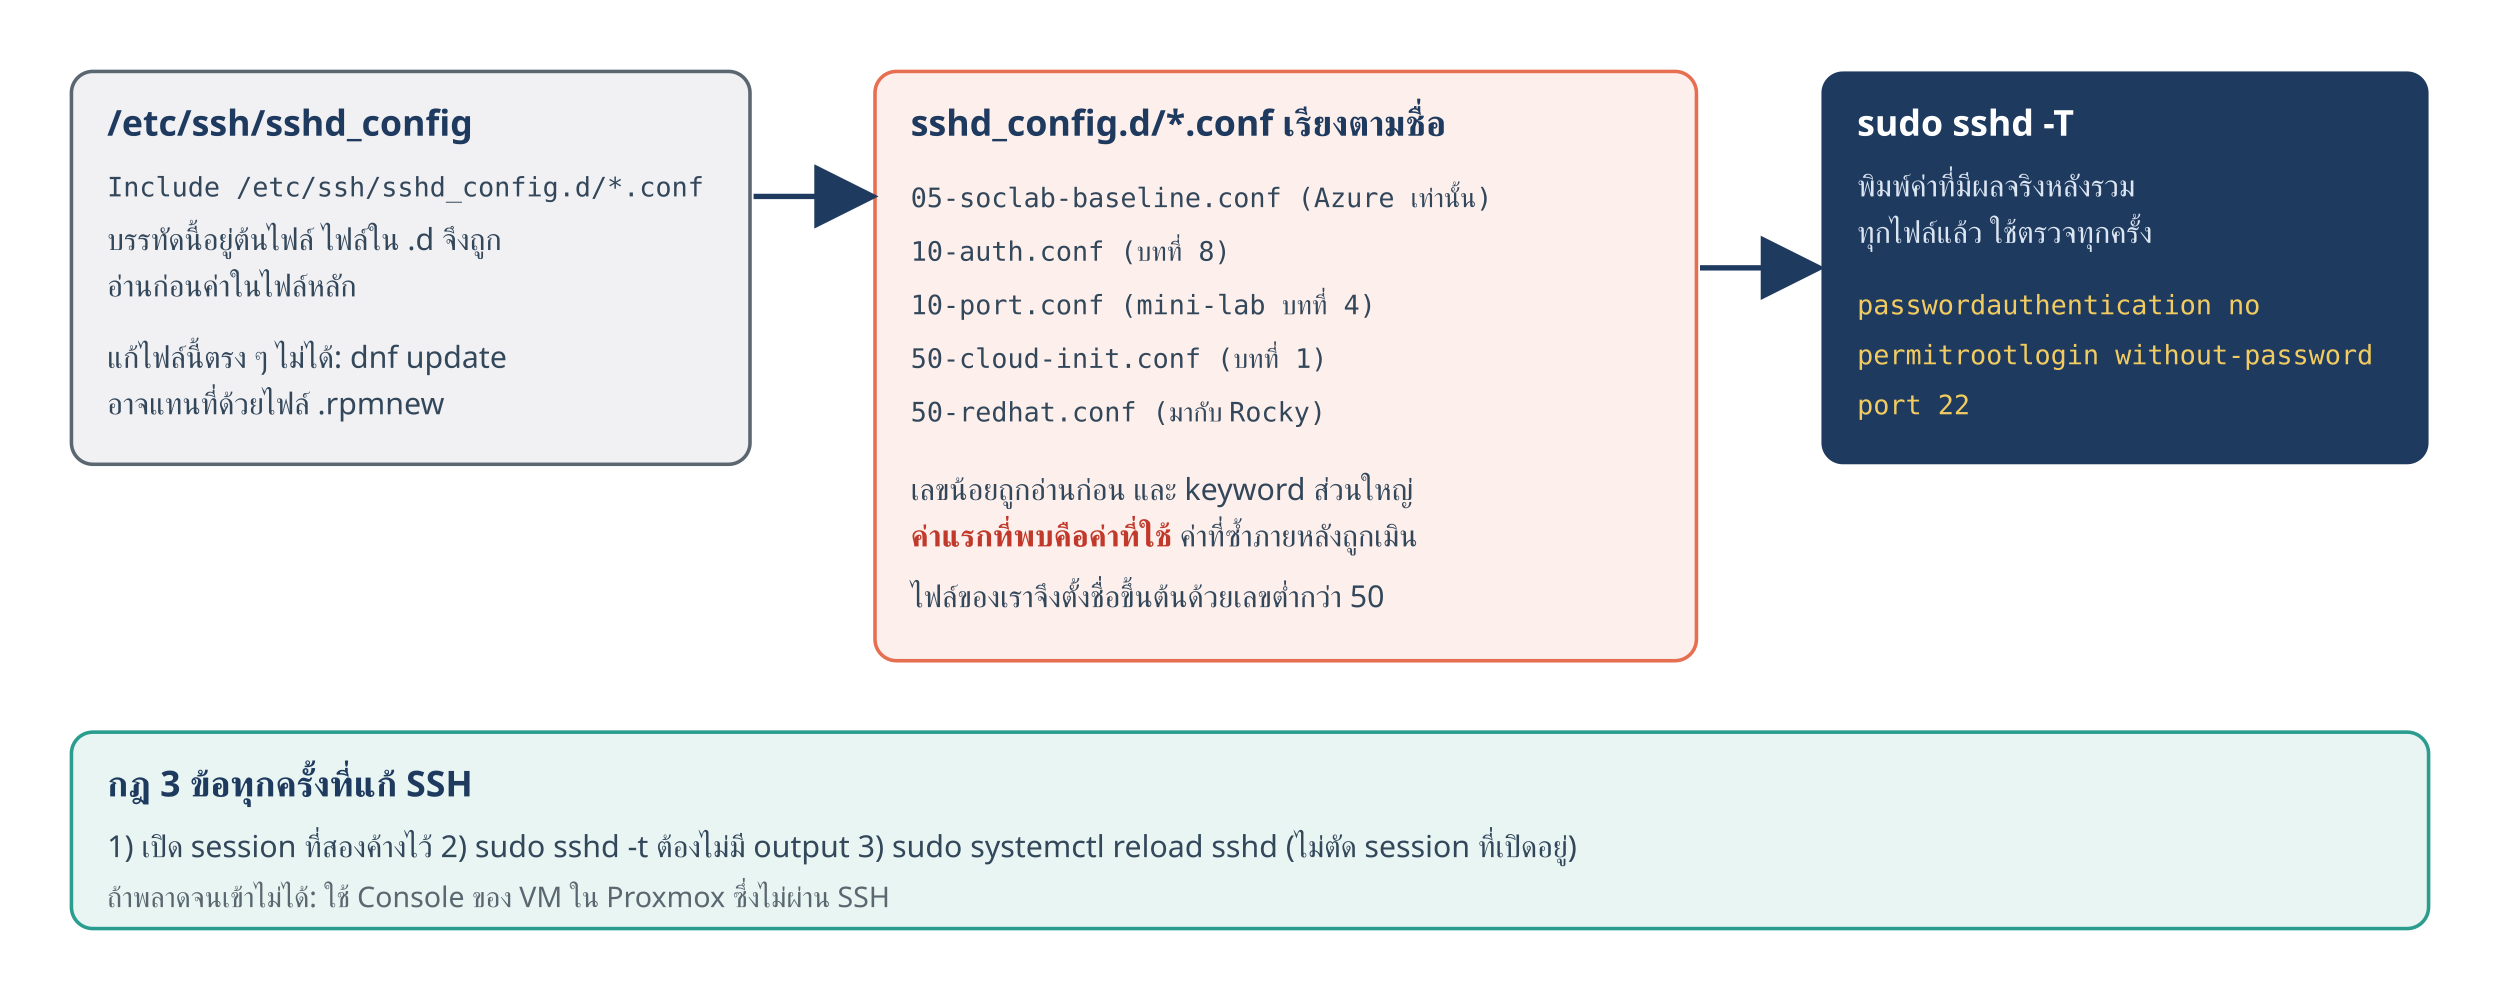
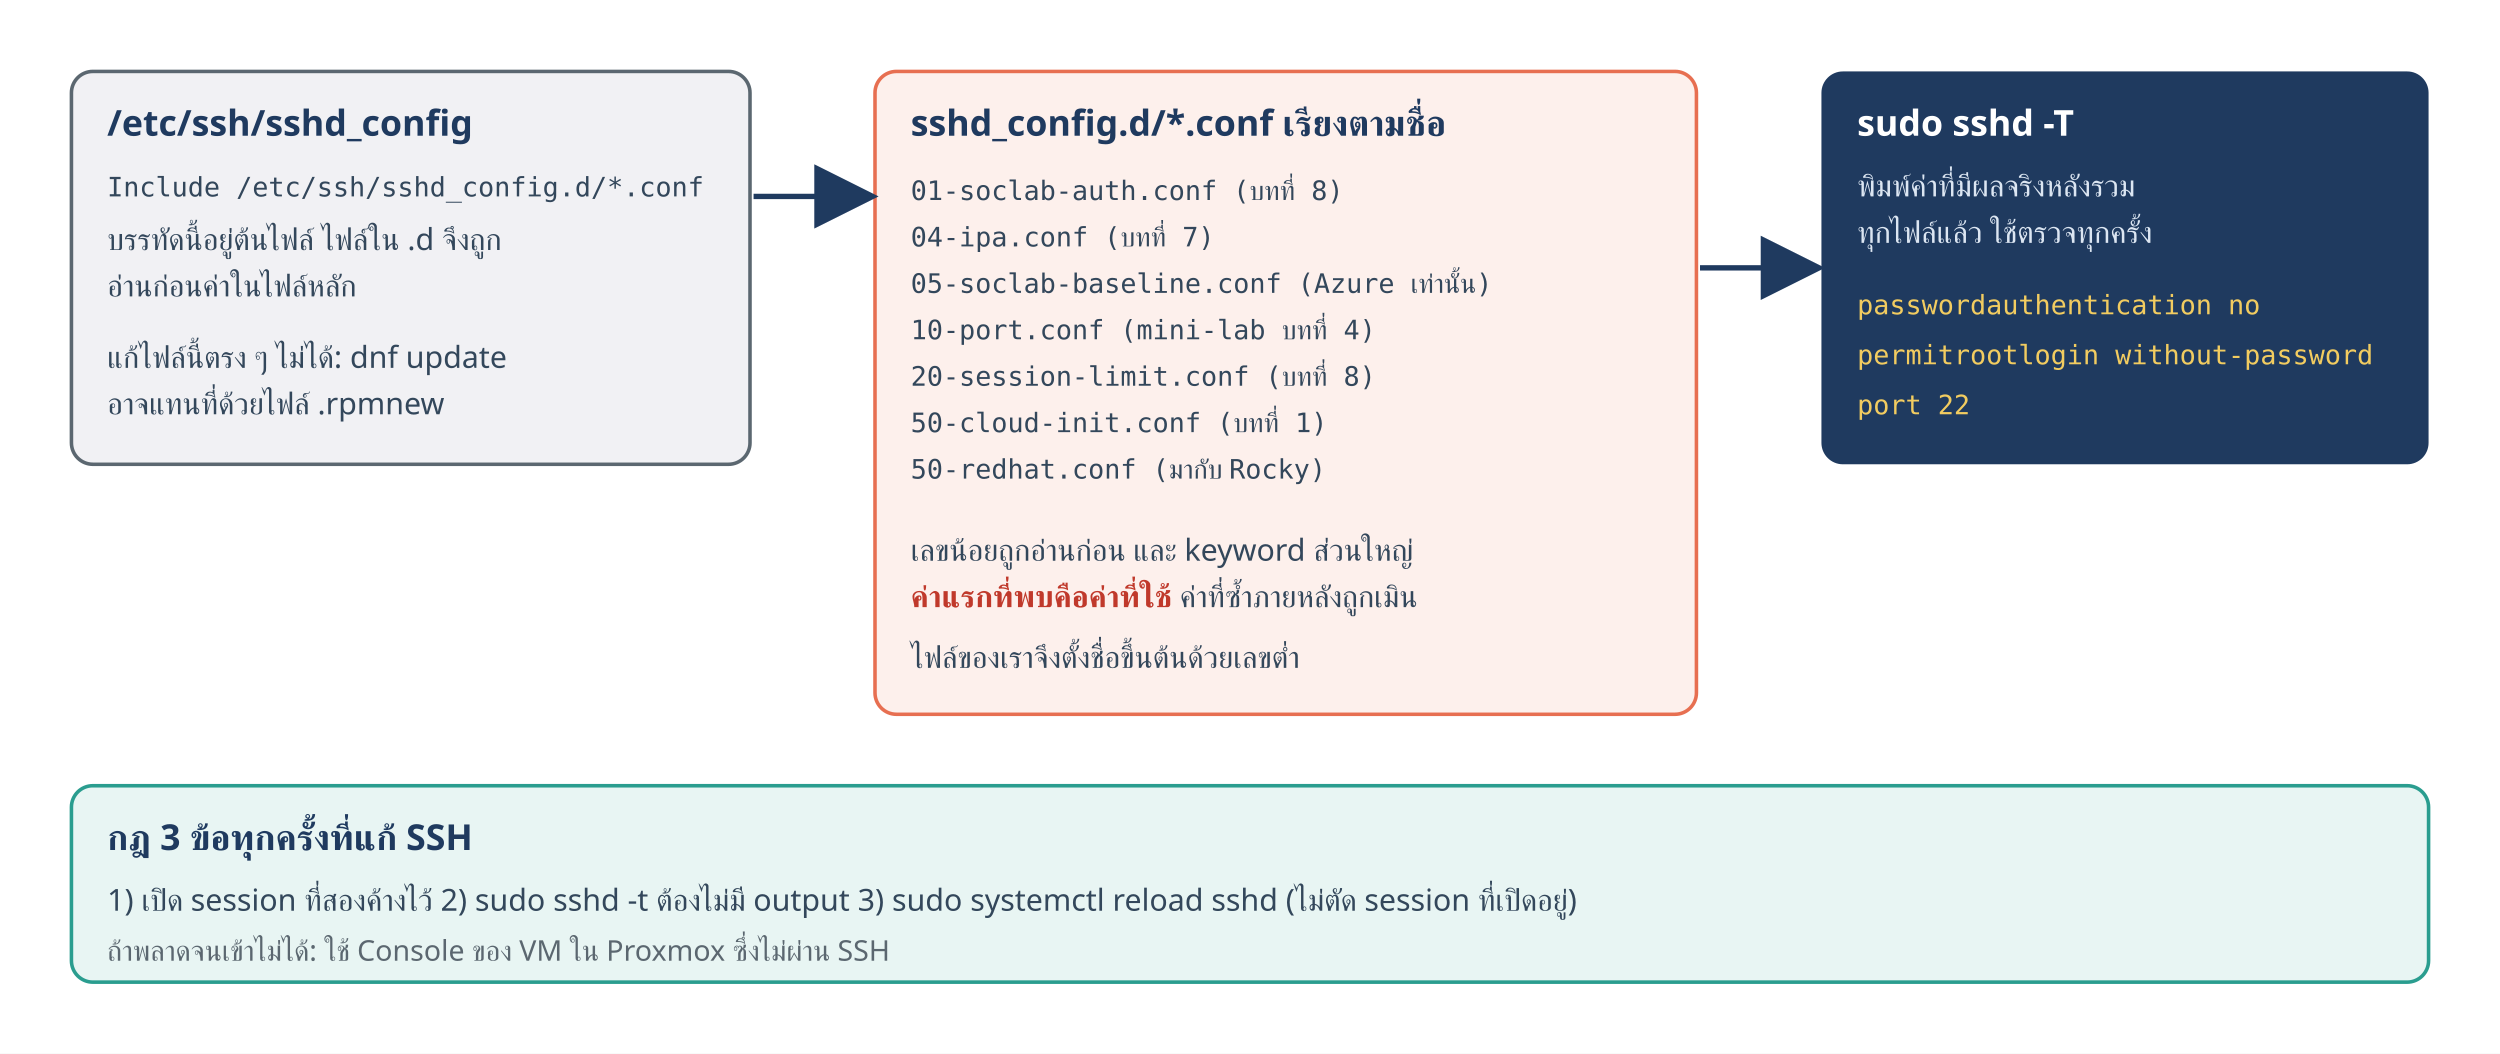
- <svg xmlns="http://www.w3.org/2000/svg" width="1400" height="560" viewBox="0 0 1400 560" font-family="Sarabun, 'Leelawadee UI', Tahoma, sans-serif">
+ <svg xmlns="http://www.w3.org/2000/svg" width="1400" height="590" viewBox="0 0 1400 590" font-family="Sarabun, 'Leelawadee UI', Tahoma, sans-serif">
  <defs>
    <marker id="a" markerWidth="12" markerHeight="12" refX="10" refY="6" orient="auto">
      <path d="M0,0 L12,6 L0,12 z" fill="#1F3A5F" />
    </marker>
  </defs>
-   <rect width="1400" height="560" fill="#fff" />
+   <rect width="1400" height="590" fill="#fff" />
  <g font-size="17" fill="#33475B">
    <rect x="40" y="40" width="380" height="220" rx="12" fill="#F1F1F4" stroke="#5B6770" stroke-width="2" />
    <text x="60" y="76" font-size="20" font-weight="700" fill="#1F3A5F">/etc/ssh/sshd_config</text>
    <text x="60" y="110" font-family="monospace" font-size="15">Include /etc/ssh/sshd_config.d/*.conf</text>
    <text x="60" y="140">บรรทัดนี้อยู่ต้นไฟล์ ไฟล์ใน .d จึงถูก</text>
    <text x="60" y="166">อ่านก่อนค่าในไฟล์หลัก</text>
    <text x="60" y="206">แก้ไฟล์นี้ตรง ๆ ไม่ได้: dnf update</text>
    <text x="60" y="232">อาจแทนที่ด้วยไฟล์ .rpmnew</text>
-     <rect x="490" y="40" width="460" height="330" rx="12" fill="#FDF0EC" stroke="#E76F51" stroke-width="2" />
+     <rect x="490" y="40" width="460" height="360" rx="12" fill="#FDF0EC" stroke="#E76F51" stroke-width="2" />
    <text x="510" y="76" font-size="20" font-weight="700" fill="#1F3A5F">sshd_config.d/*.conf เรียงตามชื่อ</text>
    <g font-family="monospace" font-size="15">
-       <text x="510" y="116">05-soclab-baseline.conf  (Azure เท่านั้น)</text>
-       <text x="510" y="146">10-auth.conf             (บทที่ 8)</text>
-       <text x="510" y="176">10-port.conf             (mini-lab บทที่ 4)</text>
-       <text x="510" y="206">50-cloud-init.conf       (บทที่ 1)</text>
-       <text x="510" y="236">50-redhat.conf           (มากับ Rocky)</text>
+       <text x="510" y="112">01-soclab-auth.conf      (บทที่ 8)</text>
+       <text x="510" y="138">04-ipa.conf              (บทที่ 7)</text>
+       <text x="510" y="164">05-soclab-baseline.conf  (Azure เท่านั้น)</text>
+       <text x="510" y="190">10-port.conf             (mini-lab บทที่ 4)</text>
+       <text x="510" y="216">20-session-limit.conf    (บทที่ 8)</text>
+       <text x="510" y="242">50-cloud-init.conf       (บทที่ 1)</text>
+       <text x="510" y="268">50-redhat.conf           (มากับ Rocky)</text>
    </g>
-     <text x="510" y="280">เลขน้อยถูกอ่านก่อน และ keyword ส่วนใหญ่</text>
-     <text x="510" y="306">
+     <text x="510" y="314">เลขน้อยถูกอ่านก่อน และ keyword ส่วนใหญ่</text>
+     <text x="510" y="340">
      <tspan font-weight="700" fill="#C0392B">ค่าแรกที่พบคือค่าที่ใช้</tspan> ค่าที่ซ้ำภายหลังถูกเมิน</text>
-     <text x="510" y="340">ไฟล์ของเราจึงตั้งชื่อขึ้นต้นด้วยเลขต่ำกว่า 50</text>
+     <text x="510" y="374">ไฟล์ของเราจึงตั้งชื่อขึ้นต้นด้วยเลขต่ำ</text>
    <rect x="1020" y="40" width="340" height="220" rx="12" fill="#1F3A5F" />
    <text x="1040" y="76" font-size="20" font-weight="700" fill="#fff">sudo sshd -T</text>
    <text x="1040" y="110" fill="#DCE6F2">พิมพ์ค่าที่มีผลจริงหลังรวม</text>
    <text x="1040" y="136" fill="#DCE6F2">ทุกไฟล์แล้ว ใช้ตรวจทุกครั้ง</text>
    <text x="1040" y="176" font-family="monospace" font-size="15" fill="#F2CC60">passwordauthentication no</text>
    <text x="1040" y="204" font-family="monospace" font-size="15" fill="#F2CC60">permitrootlogin without-password</text>
    <text x="1040" y="232" font-family="monospace" font-size="15" fill="#F2CC60">port 22</text>
  </g>
  <g stroke="#1F3A5F" stroke-width="3" fill="none" marker-end="url(#a)">
    <line x1="422" y1="110" x2="486" y2="110" />
    <line x1="952" y1="150" x2="1016" y2="150" />
  </g>
-   <rect x="40" y="410" width="1320" height="110" rx="12" fill="#E8F5F3" stroke="#2A9D8F" stroke-width="2" />
-   <text x="60" y="446" font-size="20" font-weight="700" fill="#1F3A5F">กฎ 3 ข้อทุกครั้งที่แก้ SSH</text>
-   <text x="60" y="480" font-size="17" fill="#33475B">1) เปิด session ที่สองค้างไว้   2) sudo sshd -t ต้องไม่มี output   3) sudo systemctl reload sshd (ไม่ตัด session ที่เปิดอยู่)</text>
-   <text x="60" y="508" font-size="16" fill="#5B6770">ถ้าพลาดจนเข้าไม่ได้: ใช้ Console ของ VM ใน Proxmox ซึ่งไม่ผ่าน SSH</text>
+   <rect x="40" y="440" width="1320" height="110" rx="12" fill="#E8F5F3" stroke="#2A9D8F" stroke-width="2" />
+   <text x="60" y="476" font-size="20" font-weight="700" fill="#1F3A5F">กฎ 3 ข้อทุกครั้งที่แก้ SSH</text>
+   <text x="60" y="510" font-size="17" fill="#33475B">1) เปิด session ที่สองค้างไว้   2) sudo sshd -t ต้องไม่มี output   3) sudo systemctl reload sshd (ไม่ตัด session ที่เปิดอยู่)</text>
+   <text x="60" y="538" font-size="16" fill="#5B6770">ถ้าพลาดจนเข้าไม่ได้: ใช้ Console ของ VM ใน Proxmox ซึ่งไม่ผ่าน SSH</text>
</svg>
